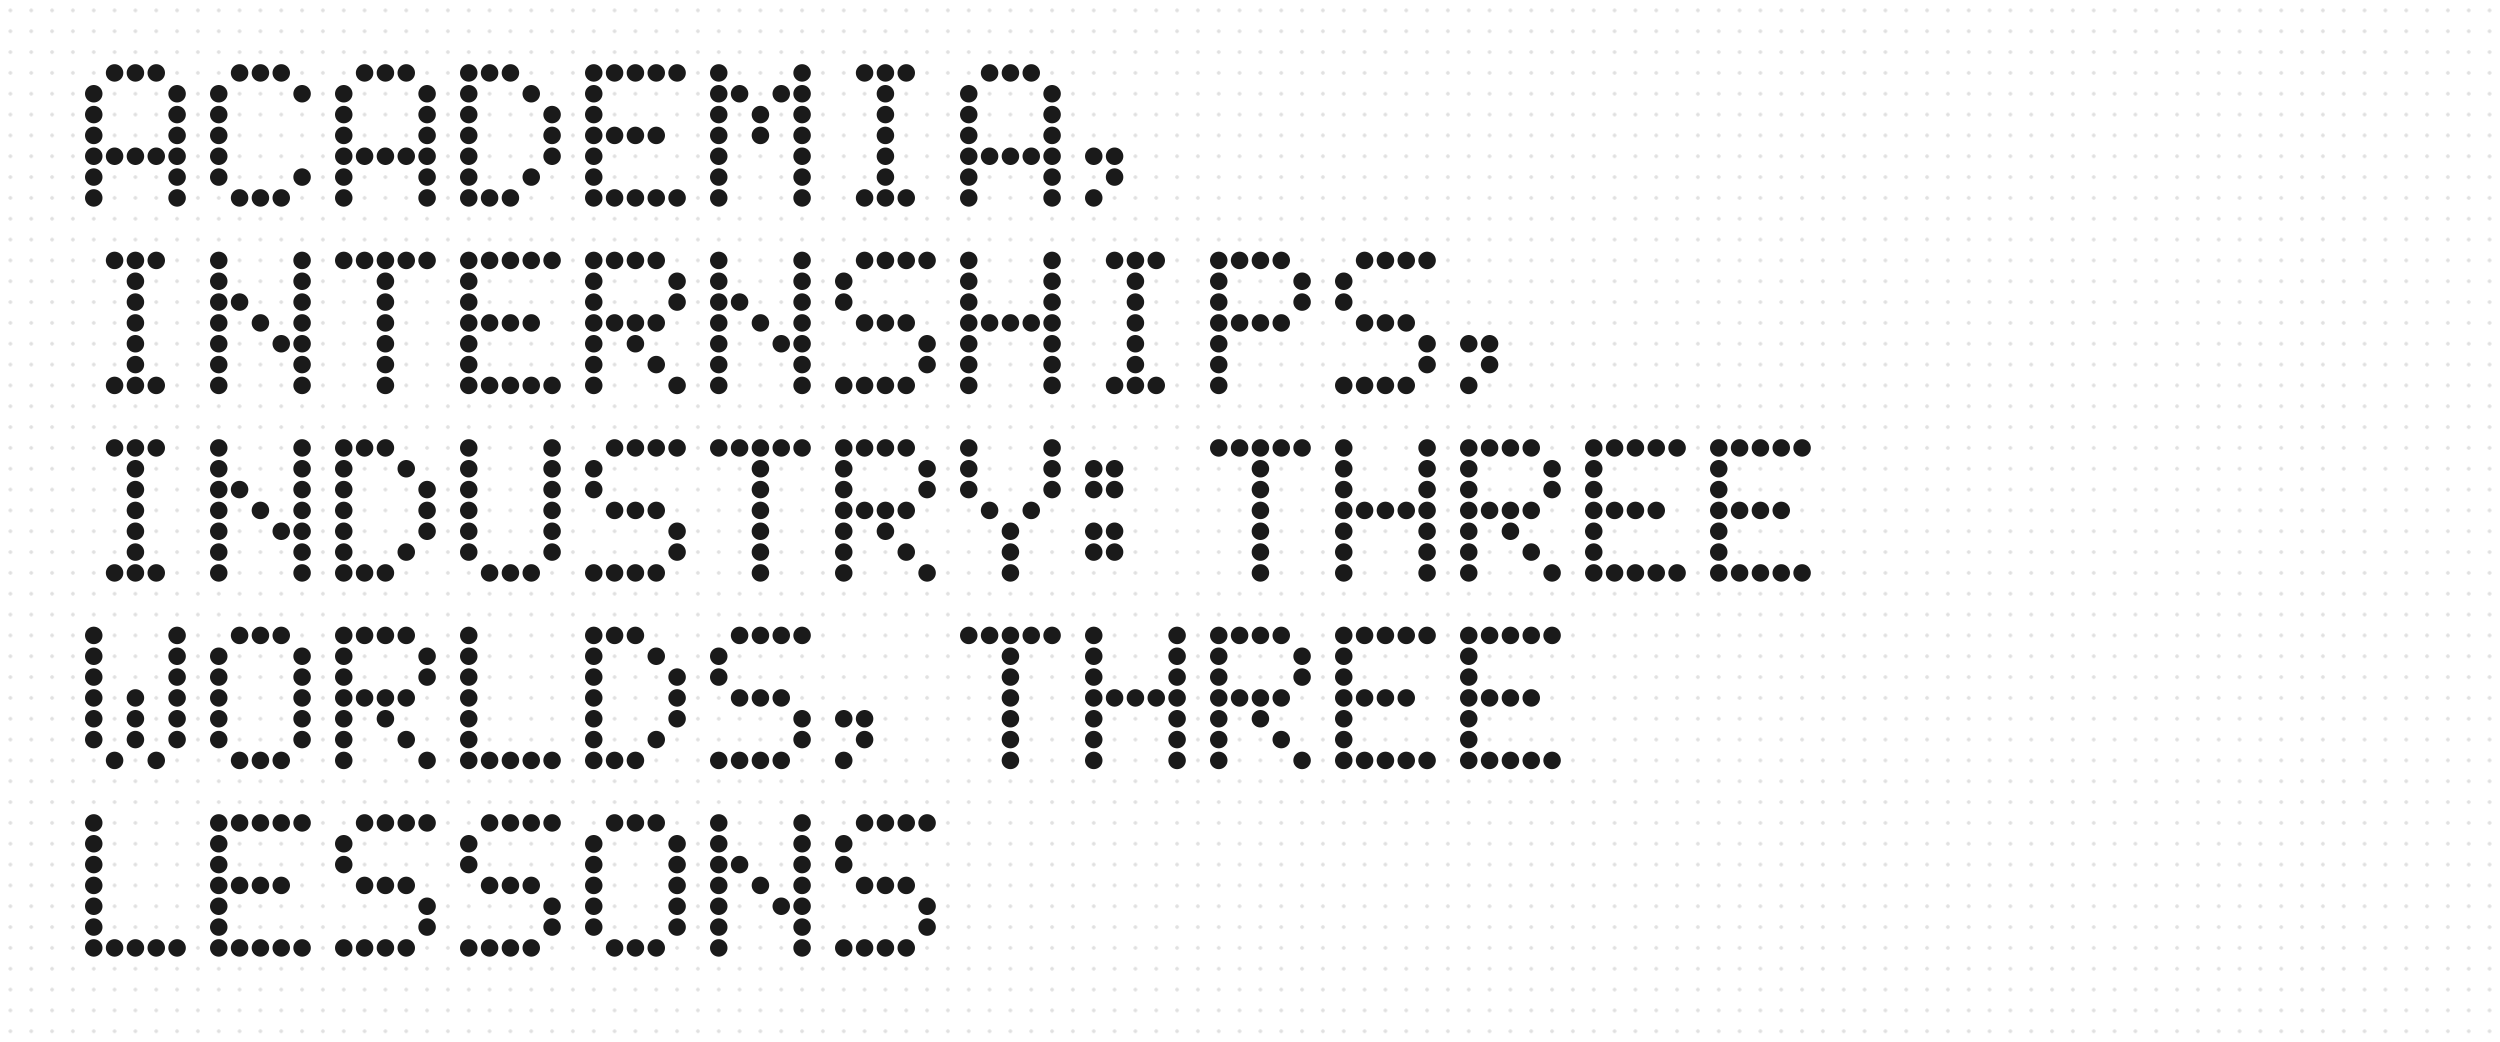
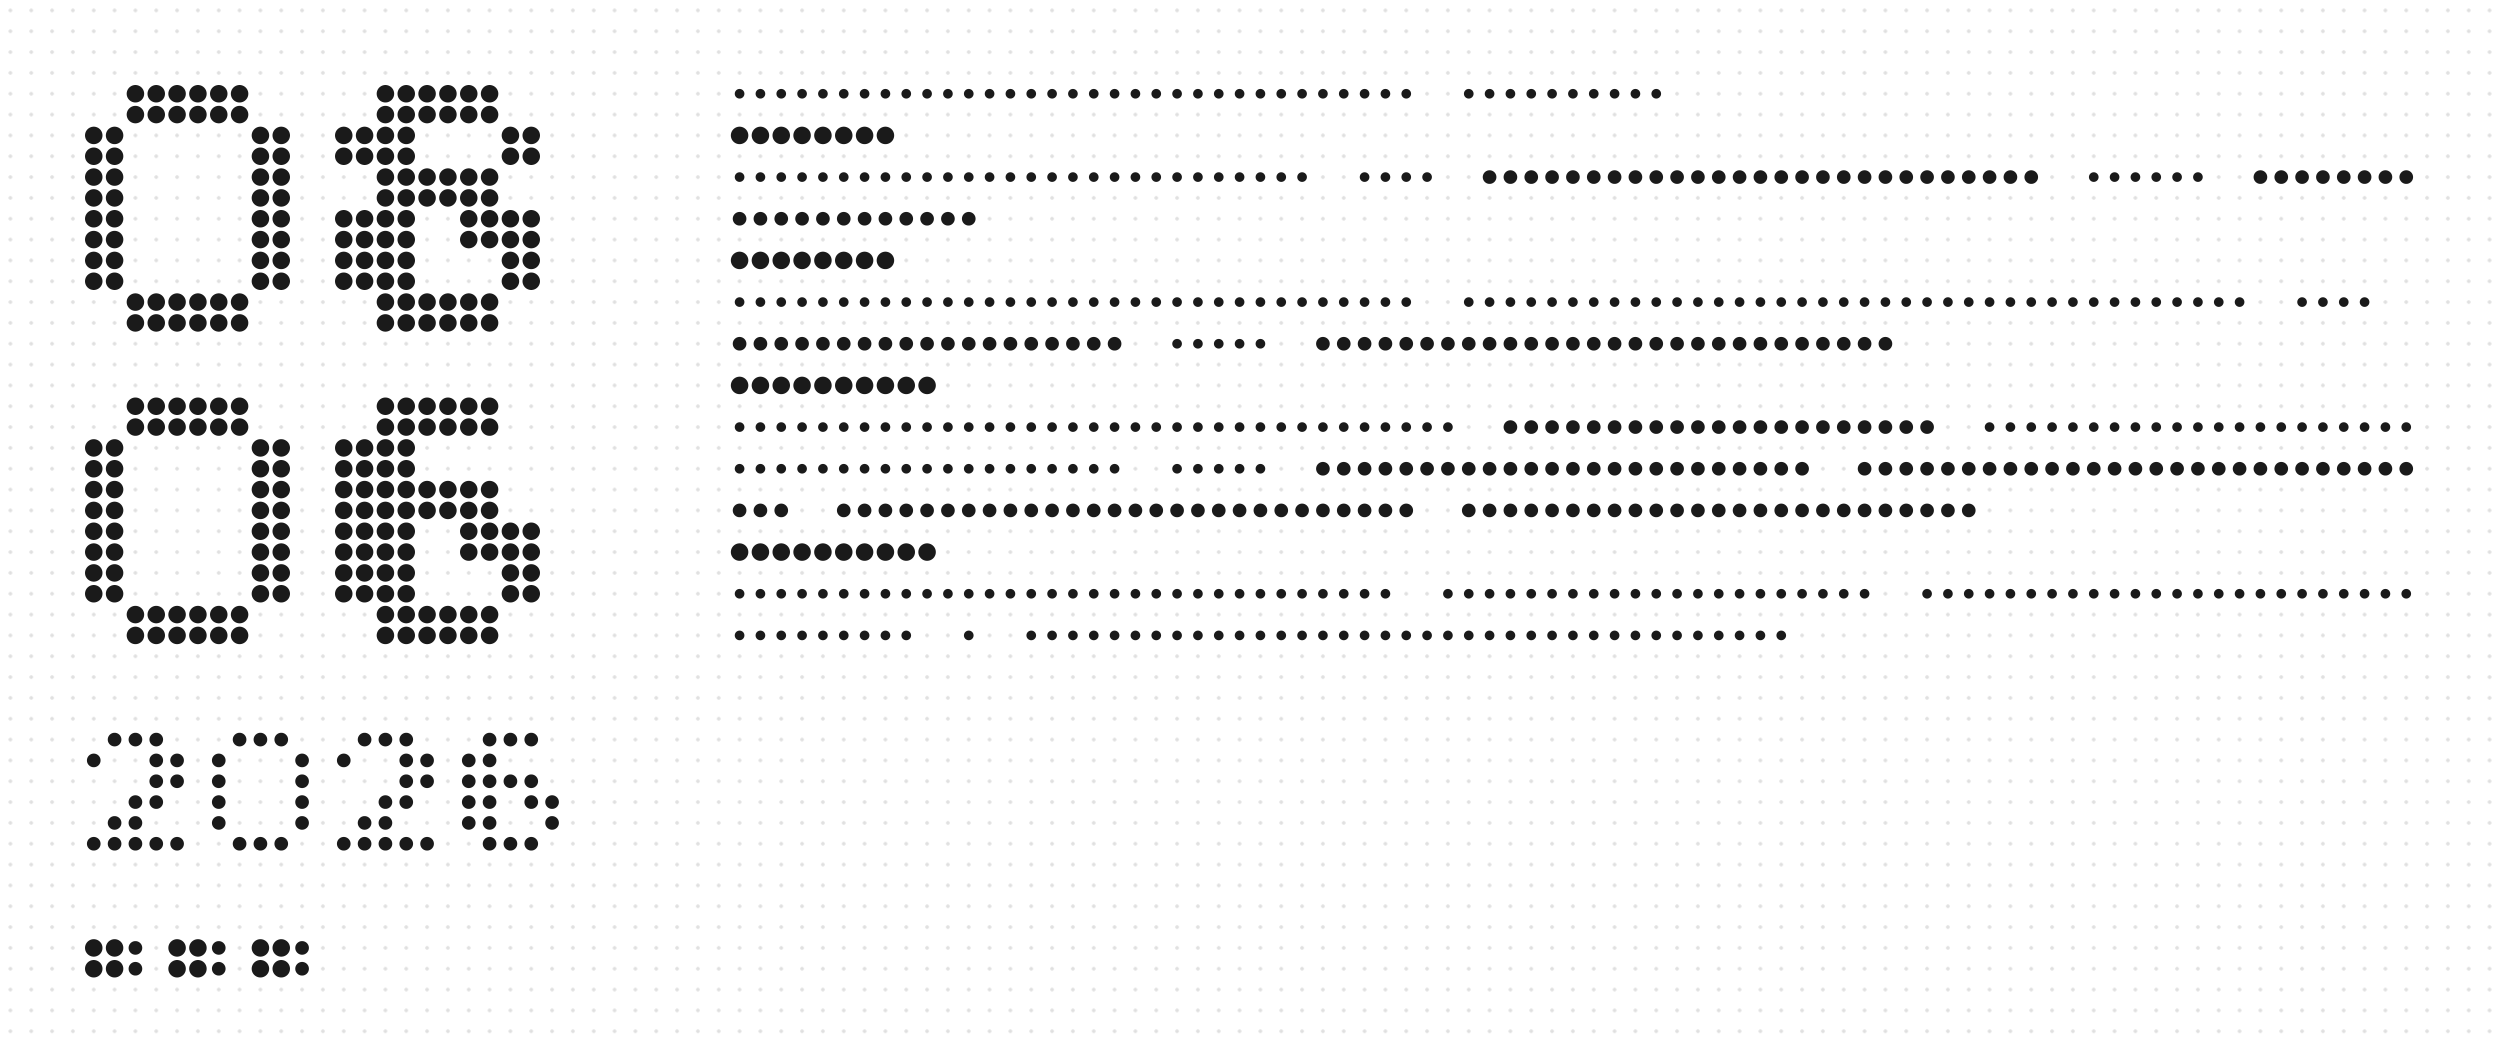
<svg xmlns="http://www.w3.org/2000/svg" viewBox="0 0 600 250" width="600" height="250" fill="none">
  <defs>
    <pattern id="g" width="5" height="5" patternUnits="userSpaceOnUse" x="0" y="0">
      <circle cx="2.5" cy="2.5" r=".45" fill="#1A1A1A" fill-opacity="0.13" />
    </pattern>
  </defs>
  <rect x="0" y="0" width="600" height="250" fill="url(#g)" />
-   <path stroke="#1A1A1A" stroke-width="4.2" stroke-linecap="round" d="M27.5 17.5h0m5 0h0m5 0h0m20 0h0m5 0h0m5 0h0m20 0h0m5 0h0m5 0h0m15 0h0m5 0h0m5 0h0m20 0h0m5 0h0m5 0h0m5 0h0m5 0h0m10 0h0m20 0h0m15 0h0m5 0h0m5 0h0m20 0h0m5 0h0m5 0h0m-225 5h0m20 0h0m10 0h0m20 0h0m10 0h0m20 0h0m10 0h0m15 0h0m15 0h0m30 0h0m5 0h0m10 0h0m5 0h0m20 0h0m20 0h0m20 0h0m-230 5h0m20 0h0m10 0h0m30 0h0m20 0h0m10 0h0m20 0h0m10 0h0m30 0h0m10 0h0m10 0h0m20 0h0m20 0h0m20 0h0m-230 5h0m20 0h0m10 0h0m30 0h0m20 0h0m10 0h0m20 0h0m10 0h0m5 0h0m5 0h0m5 0h0m15 0h0m10 0h0m10 0h0m20 0h0m20 0h0m20 0h0m-230 5h0m5 0h0m5 0h0m5 0h0m5 0h0m10 0h0m30 0h0m5 0h0m5 0h0m5 0h0m5 0h0m10 0h0m20 0h0m10 0h0m30 0h0m20 0h0m20 0h0m20 0h0m5 0h0m5 0h0m5 0h0m5 0h0m10 0h0m5 0h0m-245 5h0m20 0h0m10 0h0m20 0h0m10 0h0m20 0h0m10 0h0m15 0h0m15 0h0m30 0h0m20 0h0m20 0h0m20 0h0m20 0h0m15 0h0m-245 5h0m20 0h0m15 0h0m5 0h0m5 0h0m15 0h0m20 0h0m10 0h0m5 0h0m5 0h0m20 0h0m5 0h0m5 0h0m5 0h0m5 0h0m10 0h0m20 0h0m15 0h0m5 0h0m5 0h0m15 0h0m20 0h0m10 0h0m-235 15h0m5 0h0m5 0h0m15 0h0m20 0h0m10 0h0m5 0h0m5 0h0m5 0h0m5 0h0m10 0h0m5 0h0m5 0h0m5 0h0m5 0h0m10 0h0m5 0h0m5 0h0m5 0h0m15 0h0m20 0h0m15 0h0m5 0h0m5 0h0m5 0h0m10 0h0m20 0h0m15 0h0m5 0h0m5 0h0m15 0h0m5 0h0m5 0h0m5 0h0m20 0h0m5 0h0m5 0h0m5 0h0m-310 5h0m20 0h0m20 0h0m20 0h0m20 0h0m30 0h0m20 0h0m10 0h0m20 0h0m10 0h0m30 0h0m20 0h0m20 0h0m20 0h0m20 0h0m10 0h0m-290 5h0m20 0h0m5 0h0m15 0h0m20 0h0m20 0h0m30 0h0m20 0h0m10 0h0m5 0h0m15 0h0m10 0h0m30 0h0m20 0h0m20 0h0m20 0h0m20 0h0m10 0h0m-290 5h0m20 0h0m10 0h0m10 0h0m20 0h0m20 0h0m5 0h0m5 0h0m5 0h0m15 0h0m5 0h0m5 0h0m5 0h0m15 0h0m10 0h0m10 0h0m15 0h0m5 0h0m5 0h0m15 0h0m5 0h0m5 0h0m5 0h0m5 0h0m20 0h0m20 0h0m5 0h0m5 0h0m5 0h0m20 0h0m5 0h0m5 0h0m-305 5h0m20 0h0m15 0h0m5 0h0m20 0h0m20 0h0m30 0h0m10 0h0m20 0h0m15 0h0m5 0h0m30 0h0m10 0h0m20 0h0m20 0h0m20 0h0m50 0h0m10 0h0m5 0h0m-325 5h0m20 0h0m20 0h0m20 0h0m20 0h0m30 0h0m15 0h0m15 0h0m20 0h0m30 0h0m10 0h0m20 0h0m20 0h0m20 0h0m50 0h0m15 0h0m-330 5h0m5 0h0m5 0h0m15 0h0m20 0h0m20 0h0m20 0h0m5 0h0m5 0h0m5 0h0m5 0h0m10 0h0m20 0h0m10 0h0m20 0h0m10 0h0m5 0h0m5 0h0m5 0h0m15 0h0m20 0h0m15 0h0m5 0h0m5 0h0m15 0h0m30 0h0m5 0h0m5 0h0m5 0h0m15 0h0m-325 15h0m5 0h0m5 0h0m15 0h0m20 0h0m10 0h0m5 0h0m5 0h0m20 0h0m20 0h0m15 0h0m5 0h0m5 0h0m5 0h0m10 0h0m5 0h0m5 0h0m5 0h0m5 0h0m10 0h0m5 0h0m5 0h0m5 0h0m15 0h0m20 0h0m40 0h0m5 0h0m5 0h0m5 0h0m5 0h0m10 0h0m20 0h0m10 0h0m5 0h0m5 0h0m5 0h0m15 0h0m5 0h0m5 0h0m5 0h0m5 0h0m10 0h0m5 0h0m5 0h0m5 0h0m5 0h0m-400 5h0m20 0h0m20 0h0m10 0h0m15 0h0m15 0h0m20 0h0m10 0h0m40 0h0m20 0h0m20 0h0m10 0h0m20 0h0m10 0h0m5 0h0m35 0h0m20 0h0m20 0h0m10 0h0m20 0h0m10 0h0m30 0h0m-380 5h0m20 0h0m5 0h0m15 0h0m10 0h0m20 0h0m10 0h0m20 0h0m10 0h0m40 0h0m20 0h0m20 0h0m10 0h0m20 0h0m10 0h0m5 0h0m35 0h0m20 0h0m20 0h0m10 0h0m20 0h0m10 0h0m30 0h0m-380 5h0m20 0h0m10 0h0m10 0h0m10 0h0m20 0h0m10 0h0m20 0h0m15 0h0m5 0h0m5 0h0m25 0h0m20 0h0m5 0h0m5 0h0m5 0h0m20 0h0m10 0h0m55 0h0m20 0h0m5 0h0m5 0h0m5 0h0m5 0h0m10 0h0m5 0h0m5 0h0m5 0h0m15 0h0m5 0h0m5 0h0m5 0h0m15 0h0m5 0h0m5 0h0m5 0h0m-395 5h0m20 0h0m15 0h0m5 0h0m10 0h0m20 0h0m10 0h0m20 0h0m30 0h0m20 0h0m20 0h0m10 0h0m30 0h0m20 0h0m5 0h0m35 0h0m20 0h0m20 0h0m10 0h0m10 0h0m20 0h0m30 0h0m-380 5h0m20 0h0m20 0h0m10 0h0m15 0h0m15 0h0m20 0h0m30 0h0m20 0h0m20 0h0m15 0h0m25 0h0m20 0h0m5 0h0m35 0h0m20 0h0m20 0h0m10 0h0m15 0h0m15 0h0m30 0h0m-385 5h0m5 0h0m5 0h0m15 0h0m20 0h0m10 0h0m5 0h0m5 0h0m25 0h0m5 0h0m5 0h0m15 0h0m5 0h0m5 0h0m5 0h0m25 0h0m20 0h0m20 0h0m20 0h0m60 0h0m20 0h0m20 0h0m10 0h0m20 0h0m10 0h0m5 0h0m5 0h0m5 0h0m5 0h0m10 0h0m5 0h0m5 0h0m5 0h0m5 0h0m-410 15h0m20 0h0m15 0h0m5 0h0m5 0h0m15 0h0m5 0h0m5 0h0m5 0h0m15 0h0m30 0h0m5 0h0m5 0h0m25 0h0m5 0h0m5 0h0m5 0h0m40 0h0m5 0h0m5 0h0m5 0h0m5 0h0m10 0h0m20 0h0m10 0h0m5 0h0m5 0h0m5 0h0m15 0h0m5 0h0m5 0h0m5 0h0m5 0h0m10 0h0m5 0h0m5 0h0m5 0h0m5 0h0m-350 5h0m20 0h0m10 0h0m20 0h0m10 0h0m20 0h0m10 0h0m30 0h0m15 0h0m15 0h0m70 0h0m20 0h0m20 0h0m10 0h0m20 0h0m10 0h0m30 0h0m-330 5h0m20 0h0m10 0h0m20 0h0m10 0h0m20 0h0m10 0h0m30 0h0m20 0h0m10 0h0m70 0h0m20 0h0m20 0h0m10 0h0m20 0h0m10 0h0m30 0h0m-330 5h0m10 0h0m10 0h0m10 0h0m20 0h0m10 0h0m5 0h0m5 0h0m5 0h0m15 0h0m30 0h0m20 0h0m15 0h0m5 0h0m5 0h0m55 0h0m20 0h0m5 0h0m5 0h0m5 0h0m5 0h0m10 0h0m5 0h0m5 0h0m5 0h0m15 0h0m5 0h0m5 0h0m5 0h0m15 0h0m5 0h0m5 0h0m5 0h0m-345 5h0m10 0h0m10 0h0m10 0h0m20 0h0m10 0h0m10 0h0m20 0h0m30 0h0m20 0h0m30 0h0m10 0h0m5 0h0m35 0h0m20 0h0m20 0h0m10 0h0m10 0h0m20 0h0m30 0h0m-330 5h0m10 0h0m10 0h0m10 0h0m20 0h0m10 0h0m15 0h0m15 0h0m30 0h0m15 0h0m35 0h0m15 0h0m35 0h0m20 0h0m20 0h0m10 0h0m15 0h0m15 0h0m30 0h0m-325 5h0m10 0h0m20 0h0m5 0h0m5 0h0m15 0h0m20 0h0m10 0h0m5 0h0m5 0h0m5 0h0m5 0h0m10 0h0m5 0h0m5 0h0m20 0h0m5 0h0m5 0h0m5 0h0m15 0h0m40 0h0m20 0h0m20 0h0m10 0h0m20 0h0m10 0h0m5 0h0m5 0h0m5 0h0m5 0h0m10 0h0m5 0h0m5 0h0m5 0h0m5 0h0m-350 15h0m30 0h0m5 0h0m5 0h0m5 0h0m5 0h0m15 0h0m5 0h0m5 0h0m5 0h0m15 0h0m5 0h0m5 0h0m5 0h0m15 0h0m5 0h0m5 0h0m15 0h0m20 0h0m15 0h0m5 0h0m5 0h0m5 0h0m-200 5h0m30 0h0m30 0h0m30 0h0m30 0h0m20 0h0m10 0h0m20 0h0m10 0h0m-180 5h0m30 0h0m30 0h0m30 0h0m30 0h0m20 0h0m10 0h0m5 0h0m15 0h0m10 0h0m-180 5h0m30 0h0m5 0h0m5 0h0m5 0h0m20 0h0m5 0h0m5 0h0m20 0h0m5 0h0m5 0h0m15 0h0m20 0h0m10 0h0m10 0h0m10 0h0m15 0h0m5 0h0m5 0h0m-195 5h0m30 0h0m50 0h0m30 0h0m10 0h0m20 0h0m10 0h0m15 0h0m5 0h0m30 0h0m-200 5h0m30 0h0m50 0h0m30 0h0m10 0h0m20 0h0m10 0h0m20 0h0m30 0h0m-200 5h0m5 0h0m5 0h0m5 0h0m5 0h0m10 0h0m5 0h0m5 0h0m5 0h0m5 0h0m10 0h0m5 0h0m5 0h0m5 0h0m15 0h0m5 0h0m5 0h0m5 0h0m20 0h0m5 0h0m5 0h0m15 0h0m20 0h0m10 0h0m5 0h0m5 0h0m5 0h0" />
+   <path stroke="#1A1A1A" stroke-width="2.32" stroke-linecap="round" d="M177.5 22.5h0m5 0h0m5 0h0m5 0h0m5 0h0m5 0h0m5 0h0m5 0h0m5 0h0m5 0h0m5 0h0m5 0h0m5 0h0m5 0h0m5 0h0m5 0h0m5 0h0m5 0h0m5 0h0m5 0h0m5 0h0m5 0h0m5 0h0m5 0h0m5 0h0m5 0h0m5 0h0m5 0h0m5 0h0m5 0h0m5 0h0m5 0h0m5 0h0m15 0h0m5 0h0m5 0h0m5 0h0m5 0h0m5 0h0m5 0h0m5 0h0m5 0h0m5 0h0m-220 20h0m5 0h0m5 0h0m5 0h0m5 0h0m5 0h0m5 0h0m5 0h0m5 0h0m5 0h0m5 0h0m5 0h0m5 0h0m5 0h0m5 0h0m5 0h0m5 0h0m5 0h0m5 0h0m5 0h0m5 0h0m5 0h0m5 0h0m5 0h0m5 0h0m5 0h0m5 0h0m5 0h0m15 0h0m5 0h0m5 0h0m5 0h0m160 0h0m5 0h0m5 0h0m5 0h0m5 0h0m5 0h0m-350 30h0m5 0h0m5 0h0m5 0h0m5 0h0m5 0h0m5 0h0m5 0h0m5 0h0m5 0h0m5 0h0m5 0h0m5 0h0m5 0h0m5 0h0m5 0h0m5 0h0m5 0h0m5 0h0m5 0h0m5 0h0m5 0h0m5 0h0m5 0h0m5 0h0m5 0h0m5 0h0m5 0h0m5 0h0m5 0h0m5 0h0m5 0h0m5 0h0m15 0h0m5 0h0m5 0h0m5 0h0m5 0h0m5 0h0m5 0h0m5 0h0m5 0h0m5 0h0m5 0h0m5 0h0m5 0h0m5 0h0m5 0h0m5 0h0m5 0h0m5 0h0m5 0h0m5 0h0m5 0h0m5 0h0m5 0h0m5 0h0m5 0h0m5 0h0m5 0h0m5 0h0m5 0h0m5 0h0m5 0h0m5 0h0m5 0h0m5 0h0m5 0h0m5 0h0m5 0h0m5 0h0m15 0h0m5 0h0m5 0h0m5 0h0m-285 10h0m5 0h0m5 0h0m5 0h0m5 0h0m-125 20h0m5 0h0m5 0h0m5 0h0m5 0h0m5 0h0m5 0h0m5 0h0m5 0h0m5 0h0m5 0h0m5 0h0m5 0h0m5 0h0m5 0h0m5 0h0m5 0h0m5 0h0m5 0h0m5 0h0m5 0h0m5 0h0m5 0h0m5 0h0m5 0h0m5 0h0m5 0h0m5 0h0m5 0h0m5 0h0m5 0h0m5 0h0m5 0h0m5 0h0m5 0h0m130 0h0m5 0h0m5 0h0m5 0h0m5 0h0m5 0h0m5 0h0m5 0h0m5 0h0m5 0h0m5 0h0m5 0h0m5 0h0m5 0h0m5 0h0m5 0h0m5 0h0m5 0h0m5 0h0m5 0h0m5 0h0m-400 10h0m5 0h0m5 0h0m5 0h0m5 0h0m5 0h0m5 0h0m5 0h0m5 0h0m5 0h0m5 0h0m5 0h0m5 0h0m5 0h0m5 0h0m5 0h0m5 0h0m5 0h0m5 0h0m15 0h0m5 0h0m5 0h0m5 0h0m5 0h0m-125 30h0m5 0h0m5 0h0m5 0h0m5 0h0m5 0h0m5 0h0m5 0h0m5 0h0m5 0h0m5 0h0m5 0h0m5 0h0m5 0h0m5 0h0m5 0h0m5 0h0m5 0h0m5 0h0m5 0h0m5 0h0m5 0h0m5 0h0m5 0h0m5 0h0m5 0h0m5 0h0m5 0h0m5 0h0m5 0h0m5 0h0m5 0h0m15 0h0m5 0h0m5 0h0m5 0h0m5 0h0m5 0h0m5 0h0m5 0h0m5 0h0m5 0h0m5 0h0m5 0h0m5 0h0m5 0h0m5 0h0m5 0h0m5 0h0m5 0h0m5 0h0m5 0h0m5 0h0m15 0h0m5 0h0m5 0h0m5 0h0m5 0h0m5 0h0m5 0h0m5 0h0m5 0h0m5 0h0m5 0h0m5 0h0m5 0h0m5 0h0m5 0h0m5 0h0m5 0h0m5 0h0m5 0h0m5 0h0m5 0h0m5 0h0m5 0h0m5 0h0m-400 10h0m5 0h0m5 0h0m5 0h0m5 0h0m5 0h0m5 0h0m5 0h0m5 0h0m15 0h0m15 0h0m5 0h0m5 0h0m5 0h0m5 0h0m5 0h0m5 0h0m5 0h0m5 0h0m5 0h0m5 0h0m5 0h0m5 0h0m5 0h0m5 0h0m5 0h0m5 0h0m5 0h0m5 0h0m5 0h0m5 0h0m5 0h0m5 0h0m5 0h0m5 0h0m5 0h0m5 0h0m5 0h0m5 0h0m5 0h0m5 0h0m5 0h0m5 0h0m5 0h0m5 0h0m5 0h0m5 0h0" />
+   <path stroke="#1A1A1A" stroke-width="3.28" stroke-linecap="round" d="M357.5 42.5h0m5 0h0m5 0h0m5 0h0m5 0h0m5 0h0m5 0h0m5 0h0m5 0h0m5 0h0m5 0h0m5 0h0m5 0h0m5 0h0m5 0h0m5 0h0m5 0h0m5 0h0m5 0h0m5 0h0m5 0h0m5 0h0m5 0h0m5 0h0m5 0h0m5 0h0m5 0h0m55 0h0m5 0h0m5 0h0m5 0h0m5 0h0m5 0h0m5 0h0m5 0h0m-400 10h0m5 0h0m5 0h0m5 0h0m5 0h0m5 0h0m5 0h0m5 0h0m5 0h0m5 0h0m5 0h0m5 0h0m-55 30h0m5 0h0m5 0h0m5 0h0m5 0h0m5 0h0m5 0h0m5 0h0m5 0h0m5 0h0m5 0h0m5 0h0m5 0h0m5 0h0m5 0h0m5 0h0m5 0h0m5 0h0m5 0h0m50 0h0m5 0h0m5 0h0m5 0h0m5 0h0m5 0h0m5 0h0m5 0h0m5 0h0m5 0h0m5 0h0m5 0h0m5 0h0m5 0h0m5 0h0m5 0h0m5 0h0m5 0h0m5 0h0m5 0h0m5 0h0m5 0h0m5 0h0m5 0h0m5 0h0m5 0h0m5 0h0m5 0h0m-90 20h0m5 0h0m5 0h0m5 0h0m5 0h0m5 0h0m5 0h0m5 0h0m5 0h0m5 0h0m5 0h0m5 0h0m5 0h0m5 0h0m5 0h0m5 0h0m5 0h0m5 0h0m5 0h0m5 0h0m5 0h0m-145 10h0m5 0h0m5 0h0m5 0h0m5 0h0m5 0h0m5 0h0m5 0h0m5 0h0m5 0h0m5 0h0m5 0h0m5 0h0m5 0h0m5 0h0m5 0h0m5 0h0m5 0h0m5 0h0m5 0h0m5 0h0m5 0h0m5 0h0m5 0h0m15 0h0m5 0h0m5 0h0m5 0h0m5 0h0m5 0h0m5 0h0m5 0h0m5 0h0m5 0h0m5 0h0m5 0h0m5 0h0m5 0h0m5 0h0m5 0h0m5 0h0m5 0h0m5 0h0m5 0h0m5 0h0m5 0h0m5 0h0m5 0h0m5 0h0m5 0h0m5 0h0m-400 10h0m5 0h0m5 0h0m15 0h0m5 0h0m5 0h0m5 0h0m5 0h0m5 0h0m5 0h0m5 0h0m5 0h0m5 0h0m5 0h0m5 0h0m5 0h0m5 0h0m5 0h0m5 0h0m5 0h0m5 0h0m5 0h0m5 0h0m5 0h0m5 0h0m5 0h0m5 0h0m5 0h0m5 0h0m5 0h0m5 0h0m15 0h0m5 0h0m5 0h0m5 0h0m5 0h0m5 0h0m5 0h0m5 0h0m5 0h0m5 0h0m5 0h0m5 0h0m5 0h0m5 0h0m5 0h0m5 0h0m5 0h0m5 0h0m5 0h0m5 0h0m5 0h0m5 0h0m5 0h0m5 0h0m5 0h0m-445 55h0m5 0h0m5 0h0m20 0h0m5 0h0m5 0h0m20 0h0m5 0h0m5 0h0m20 0h0m5 0h0m5 0h0m-105 5h0m15 0h0m5 0h0m10 0h0m20 0h0m10 0h0m15 0h0m5 0h0m10 0h0m5 0h0m-80 5h0m5 0h0m10 0h0m20 0h0m25 0h0m5 0h0m10 0h0m5 0h0m5 0h0m5 0h0m-95 5h0m5 0h0m15 0h0m20 0h0m20 0h0m5 0h0m15 0h0m5 0h0m10 0h0m5 0h0m-105 5h0m5 0h0m20 0h0m20 0h0m15 0h0m5 0h0m20 0h0m5 0h0m15 0h0m-110 5h0m5 0h0m5 0h0m5 0h0m5 0h0m15 0h0m5 0h0m5 0h0m15 0h0m5 0h0m5 0h0m5 0h0m5 0h0m15 0h0m5 0h0m5 0h0m-95 25h0m20 0h0m20 0h0m-40 5h0m20 0h0m20 0h0" />
+   <path stroke="#1A1A1A" stroke-width="4.2" stroke-linecap="round" d="M32.5 22.5h0m5 0h0m5 0h0m5 0h0m5 0h0m5 0h0m35 0h0m5 0h0m5 0h0m5 0h0m5 0h0m5 0h0m-85 5h0m5 0h0m5 0h0m5 0h0m5 0h0m5 0h0m35 0h0m5 0h0m5 0h0m5 0h0m5 0h0m5 0h0m-95 5h0m5 0h0m35 0h0m5 0h0m15 0h0m5 0h0m5 0h0m5 0h0m25 0h0m5 0h0m50 0h0m5 0h0m5 0h0m5 0h0m5 0h0m5 0h0m5 0h0m5 0h0m-190 5h0m5 0h0m35 0h0m5 0h0m15 0h0m5 0h0m5 0h0m5 0h0m25 0h0m5 0h0m-105 5h0m5 0h0m35 0h0m5 0h0m25 0h0m5 0h0m5 0h0m5 0h0m5 0h0m5 0h0m-95 5h0m5 0h0m35 0h0m5 0h0m25 0h0m5 0h0m5 0h0m5 0h0m5 0h0m5 0h0m-95 5h0m5 0h0m35 0h0m5 0h0m15 0h0m5 0h0m5 0h0m5 0h0m15 0h0m5 0h0m5 0h0m5 0h0m-105 5h0m5 0h0m35 0h0m5 0h0m15 0h0m5 0h0m5 0h0m5 0h0m15 0h0m5 0h0m5 0h0m5 0h0m-105 5h0m5 0h0m35 0h0m5 0h0m15 0h0m5 0h0m5 0h0m5 0h0m25 0h0m5 0h0m50 0h0m5 0h0m5 0h0m5 0h0m5 0h0m5 0h0m5 0h0m5 0h0m-190 5h0m5 0h0m35 0h0m5 0h0m15 0h0m5 0h0m5 0h0m5 0h0m25 0h0m5 0h0m-95 5h0m5 0h0m5 0h0m5 0h0m5 0h0m5 0h0m35 0h0m5 0h0m5 0h0m5 0h0m5 0h0m5 0h0m-85 5h0m5 0h0m5 0h0m5 0h0m5 0h0m5 0h0m35 0h0m5 0h0m5 0h0m5 0h0m5 0h0m5 0h0m60 15h0m5 0h0m5 0h0m5 0h0m5 0h0m5 0h0m5 0h0m5 0h0m5 0h0m5 0h0m-190 5h0m5 0h0m5 0h0m5 0h0m5 0h0m5 0h0m35 0h0m5 0h0m5 0h0m5 0h0m5 0h0m5 0h0m-85 5h0m5 0h0m5 0h0m5 0h0m5 0h0m5 0h0m35 0h0m5 0h0m5 0h0m5 0h0m5 0h0m5 0h0m-95 5h0m5 0h0m35 0h0m5 0h0m15 0h0m5 0h0m5 0h0m5 0h0m-75 5h0m5 0h0m35 0h0m5 0h0m15 0h0m5 0h0m5 0h0m5 0h0m-75 5h0m5 0h0m35 0h0m5 0h0m15 0h0m5 0h0m5 0h0m5 0h0m5 0h0m5 0h0m5 0h0m5 0h0m-95 5h0m5 0h0m35 0h0m5 0h0m15 0h0m5 0h0m5 0h0m5 0h0m5 0h0m5 0h0m5 0h0m5 0h0m-95 5h0m5 0h0m35 0h0m5 0h0m15 0h0m5 0h0m5 0h0m5 0h0m15 0h0m5 0h0m5 0h0m5 0h0m-105 5h0m5 0h0m35 0h0m5 0h0m15 0h0m5 0h0m5 0h0m5 0h0m15 0h0m5 0h0m5 0h0m5 0h0m50 0h0m5 0h0m5 0h0m5 0h0m5 0h0m5 0h0m5 0h0m5 0h0m5 0h0m5 0h0m-200 5h0m5 0h0m35 0h0m5 0h0m15 0h0m5 0h0m5 0h0m5 0h0m25 0h0m5 0h0m-105 5h0m5 0h0m35 0h0m5 0h0m15 0h0m5 0h0m5 0h0m5 0h0m25 0h0m5 0h0m-95 5h0m5 0h0m5 0h0m5 0h0m5 0h0m5 0h0m35 0h0m5 0h0m5 0h0m5 0h0m5 0h0m5 0h0m-85 5h0m5 0h0m5 0h0m5 0h0m5 0h0m5 0h0m35 0h0m5 0h0m5 0h0m5 0h0m5 0h0m5 0h0m-95 75h0m5 0h0m15 0h0m5 0h0m15 0h0m5 0h0m-45 5h0m5 0h0m15 0h0m5 0h0m15 0h0m5 0h0" />
</svg>
